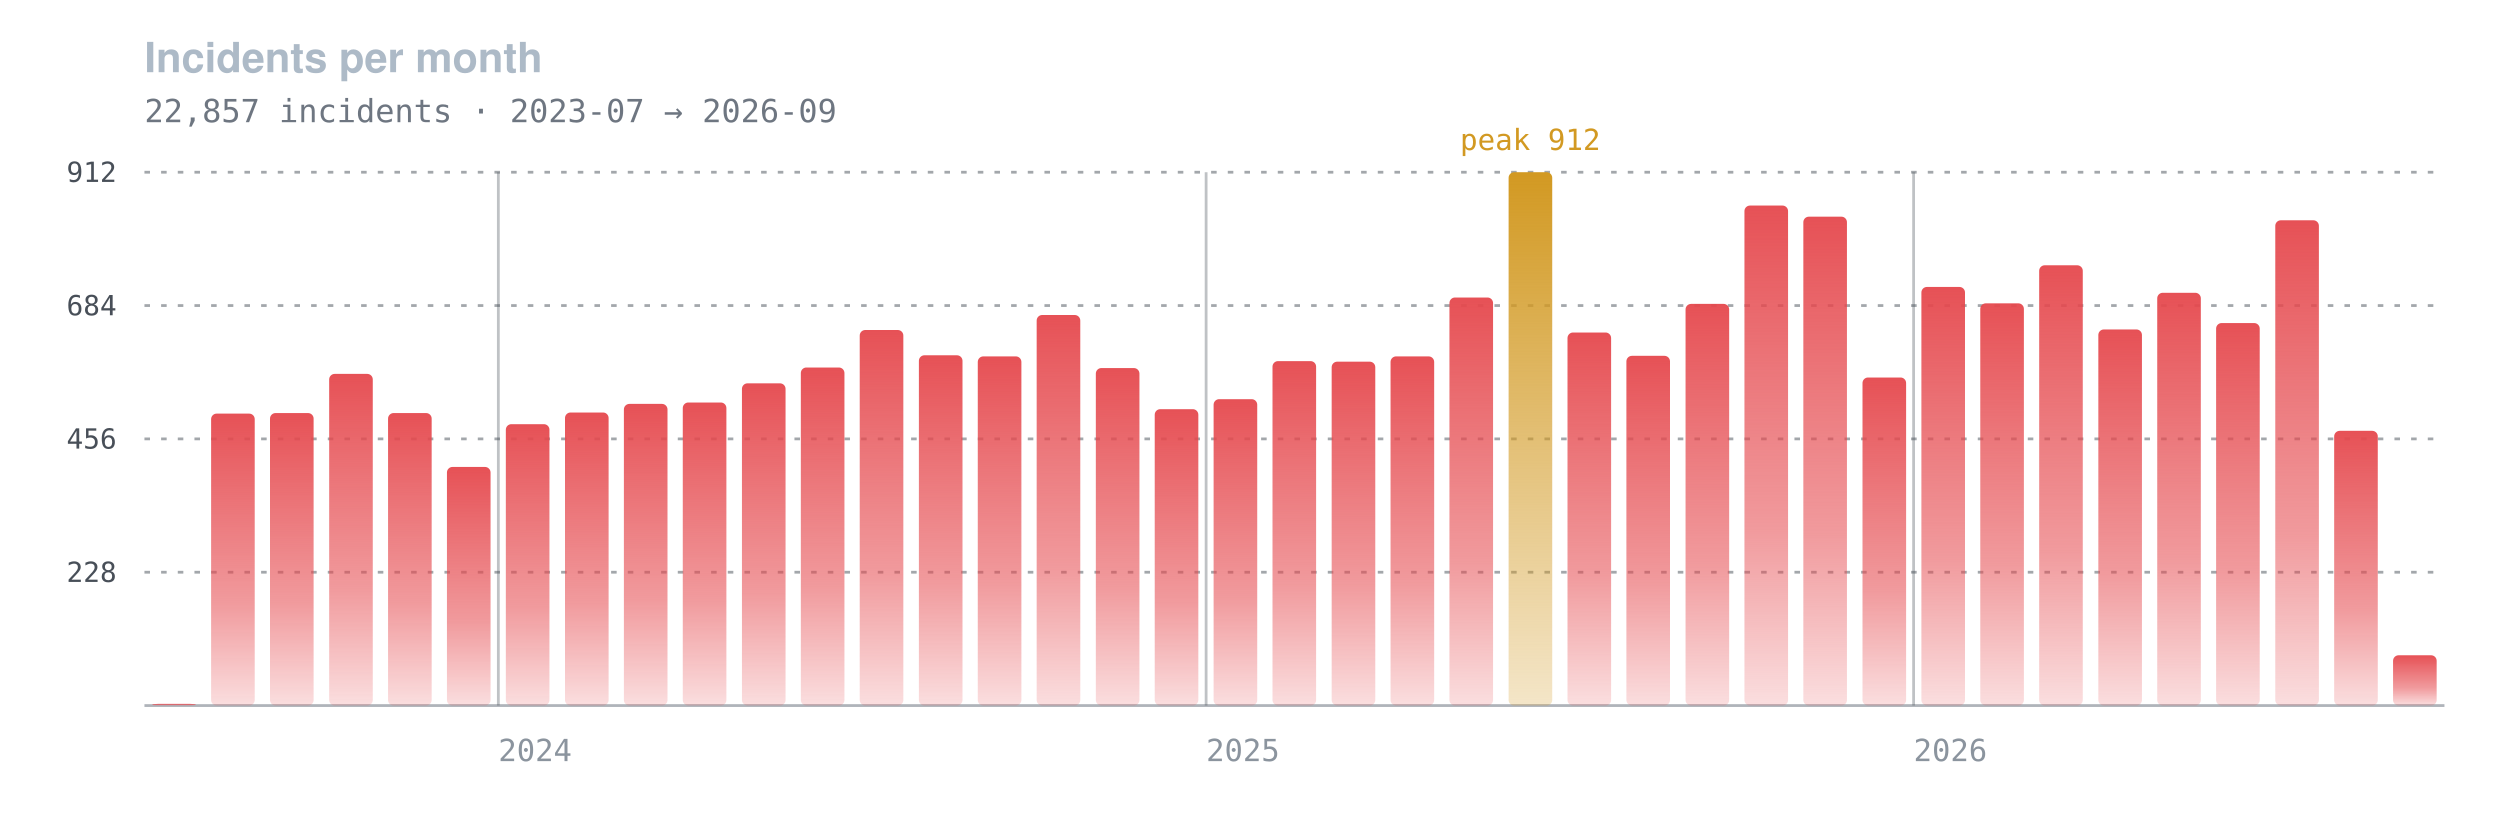
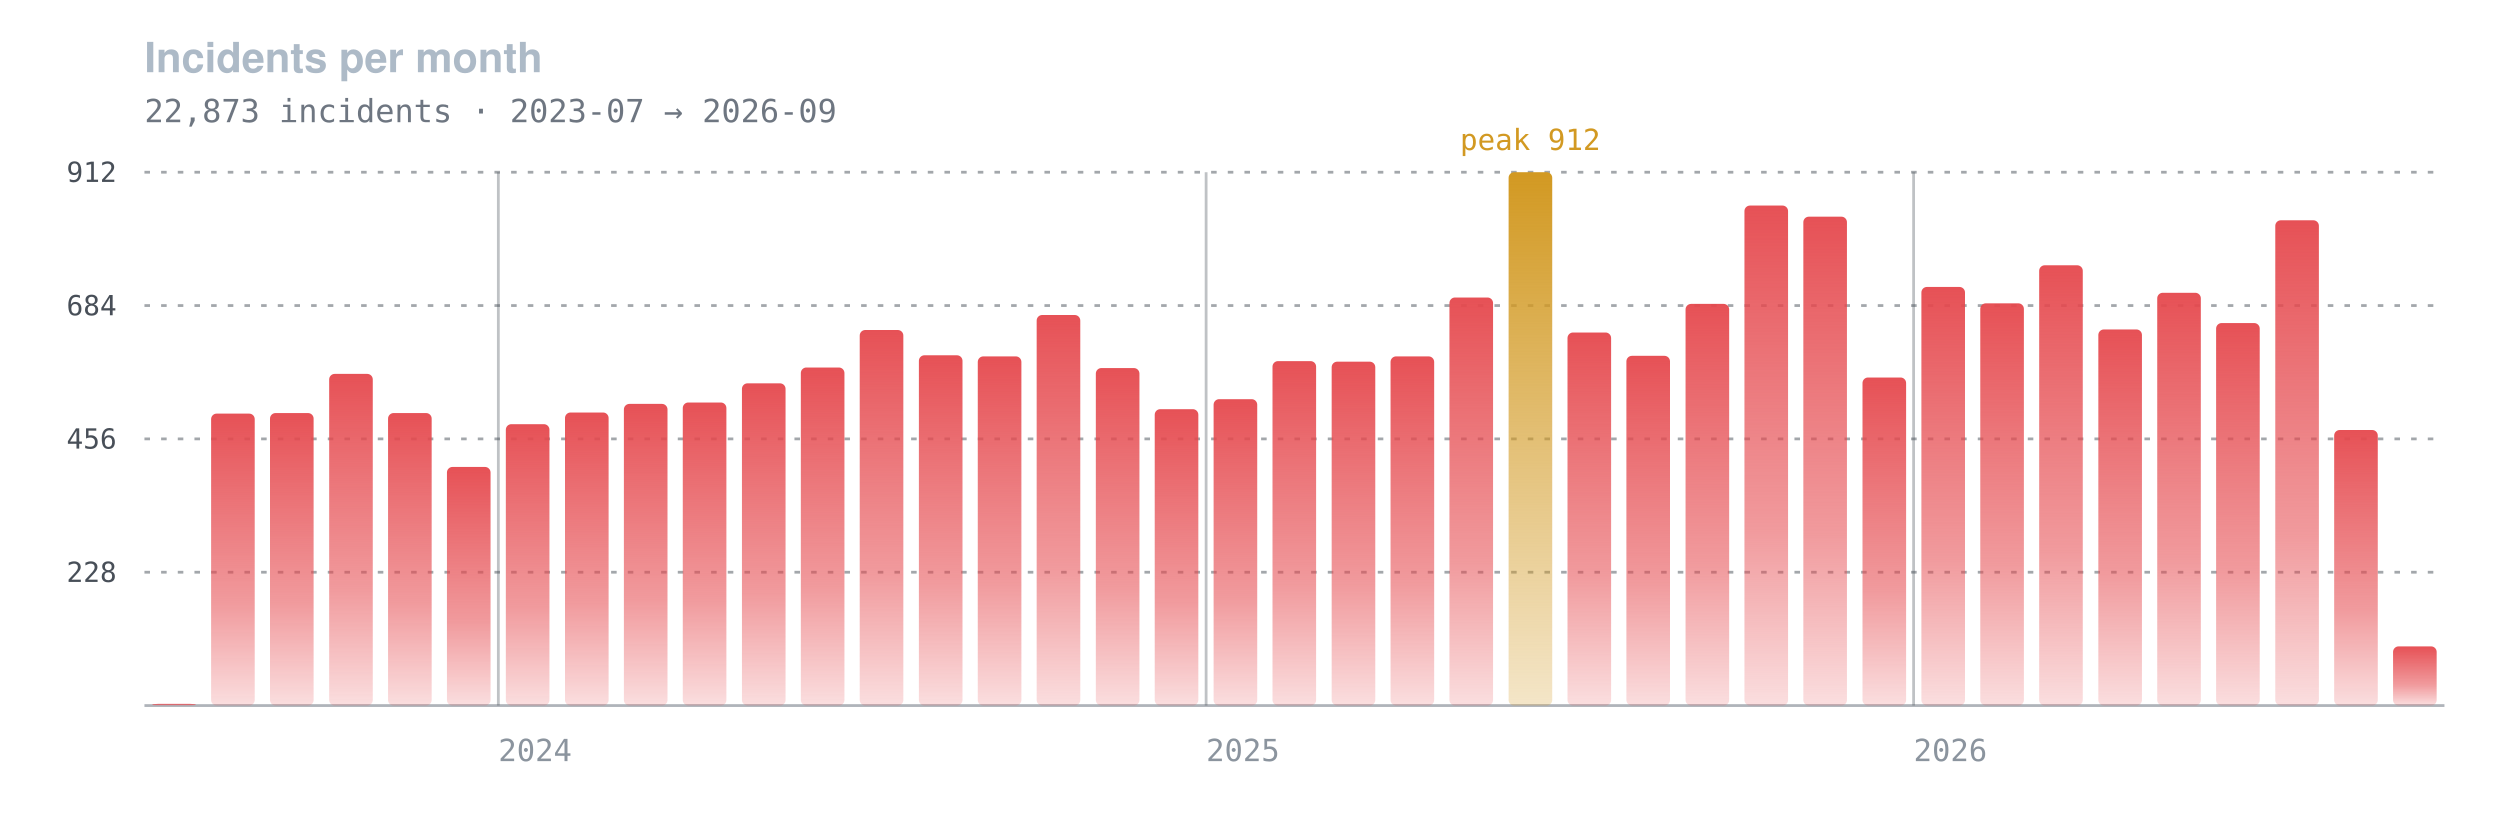
<svg xmlns="http://www.w3.org/2000/svg" viewBox="0 0 900 300" width="900" height="300" role="img">
  <defs>
    <linearGradient id="bg" x1="0" y1="0" x2="0" y2="1">
      <stop offset="0%" stop-color="#e5484d" stop-opacity="0.95" />
      <stop offset="65%" stop-color="#e5484d" stop-opacity="0.55" />
      <stop offset="100%" stop-color="#e5484d" stop-opacity="0.18" />
    </linearGradient>
    <linearGradient id="pk" x1="0" y1="0" x2="0" y2="1">
      <stop offset="0%" stop-color="#d29922" stop-opacity="1" />
      <stop offset="100%" stop-color="#d29922" stop-opacity="0.25" />
    </linearGradient>
  </defs>
  <text x="52" y="26" fill="#adbac7" font-size="15" font-family="-apple-system,BlinkMacSystemFont,Segoe UI,Helvetica,Arial,sans-serif" font-weight="600">Incidents per month</text>
-   <text x="52" y="44" fill="#6e7681" font-size="11.5" font-family="ui-monospace,SFMono-Regular,Menlo,Consolas,monospace">22,857 incidents · 2023-07 → 2026-09</text>
+   <text x="52" y="44" fill="#6e7681" font-size="11.5" font-family="ui-monospace,SFMono-Regular,Menlo,Consolas,monospace">22,873 incidents · 2023-07 → 2026-09</text>
  <line x1="52" y1="206.0" x2="880" y2="206.0" stroke="#484f58" stroke-width="1" stroke-dasharray="2 4" opacity="0.5" />
  <text x="42" y="209.5" fill="#484f58" font-size="10" font-family="ui-monospace,SFMono-Regular,Menlo,Consolas,monospace" text-anchor="end">228</text>
  <line x1="52" y1="158.0" x2="880" y2="158.0" stroke="#484f58" stroke-width="1" stroke-dasharray="2 4" opacity="0.5" />
  <text x="42" y="161.5" fill="#484f58" font-size="10" font-family="ui-monospace,SFMono-Regular,Menlo,Consolas,monospace" text-anchor="end">456</text>
  <line x1="52" y1="110.0" x2="880" y2="110.0" stroke="#484f58" stroke-width="1" stroke-dasharray="2 4" opacity="0.5" />
  <text x="42" y="113.5" fill="#484f58" font-size="10" font-family="ui-monospace,SFMono-Regular,Menlo,Consolas,monospace" text-anchor="end">684</text>
  <line x1="52" y1="62.0" x2="880" y2="62.0" stroke="#484f58" stroke-width="1" stroke-dasharray="2 4" opacity="0.5" />
  <text x="42" y="65.5" fill="#484f58" font-size="10" font-family="ui-monospace,SFMono-Regular,Menlo,Consolas,monospace" text-anchor="end">912</text>
  <line x1="52" y1="254" x2="880" y2="254" stroke="#6e7681" stroke-width="1" opacity="0.55" />
  <rect x="54.8" y="253.4" width="15.7" height="0.6" rx="2" fill="url(#bg)" />
  <rect x="76.0" y="148.9" width="15.7" height="105.1" rx="2" fill="url(#bg)" />
  <rect x="97.2" y="148.7" width="15.7" height="105.3" rx="2" fill="url(#bg)" />
  <rect x="118.5" y="134.6" width="15.7" height="119.4" rx="2" fill="url(#bg)" />
  <rect x="139.7" y="148.7" width="15.7" height="105.3" rx="2" fill="url(#bg)" />
  <rect x="160.9" y="168.1" width="15.7" height="85.9" rx="2" fill="url(#bg)" />
  <rect x="182.1" y="152.7" width="15.7" height="101.3" rx="2" fill="url(#bg)" />
  <line x1="179.4" y1="62" x2="179.4" y2="254" stroke="#484f58" stroke-width="1" opacity="0.35" />
  <text x="179.4" y="274" fill="#8b949e" font-size="11" font-family="ui-monospace,SFMono-Regular,Menlo,Consolas,monospace">2024</text>
  <rect x="203.4" y="148.5" width="15.7" height="105.5" rx="2" fill="url(#bg)" />
  <rect x="224.6" y="145.4" width="15.7" height="108.6" rx="2" fill="url(#bg)" />
  <rect x="245.8" y="144.9" width="15.7" height="109.1" rx="2" fill="url(#bg)" />
  <rect x="267.1" y="138.0" width="15.7" height="116.0" rx="2" fill="url(#bg)" />
  <rect x="288.3" y="132.3" width="15.7" height="121.7" rx="2" fill="url(#bg)" />
  <rect x="309.5" y="118.8" width="15.7" height="135.2" rx="2" fill="url(#bg)" />
  <rect x="330.8" y="127.9" width="15.7" height="126.1" rx="2" fill="url(#bg)" />
  <rect x="352.0" y="128.3" width="15.7" height="125.7" rx="2" fill="url(#bg)" />
  <rect x="373.2" y="113.4" width="15.7" height="140.6" rx="2" fill="url(#bg)" />
  <rect x="394.5" y="132.5" width="15.7" height="121.5" rx="2" fill="url(#bg)" />
  <rect x="415.7" y="147.3" width="15.7" height="106.7" rx="2" fill="url(#bg)" />
  <rect x="436.9" y="143.7" width="15.7" height="110.3" rx="2" fill="url(#bg)" />
  <line x1="434.2" y1="62" x2="434.2" y2="254" stroke="#484f58" stroke-width="1" opacity="0.35" />
  <text x="434.2" y="274" fill="#8b949e" font-size="11" font-family="ui-monospace,SFMono-Regular,Menlo,Consolas,monospace">2025</text>
  <rect x="458.1" y="130.0" width="15.7" height="124.0" rx="2" fill="url(#bg)" />
  <rect x="479.4" y="130.2" width="15.7" height="123.8" rx="2" fill="url(#bg)" />
  <rect x="500.6" y="128.3" width="15.7" height="125.7" rx="2" fill="url(#bg)" />
  <rect x="521.8" y="107.1" width="15.7" height="146.9" rx="2" fill="url(#bg)" />
  <rect x="543.1" y="62.0" width="15.7" height="192.0" rx="2" fill="url(#pk)" />
  <rect x="564.3" y="119.7" width="15.7" height="134.3" rx="2" fill="url(#bg)" />
  <rect x="585.5" y="128.1" width="15.7" height="125.9" rx="2" fill="url(#bg)" />
  <rect x="606.8" y="109.4" width="15.7" height="144.6" rx="2" fill="url(#bg)" />
  <rect x="628.0" y="74.0" width="15.7" height="180.0" rx="2" fill="url(#bg)" />
  <rect x="649.2" y="78.0" width="15.7" height="176.0" rx="2" fill="url(#bg)" />
  <rect x="670.5" y="135.9" width="15.7" height="118.1" rx="2" fill="url(#bg)" />
  <rect x="691.7" y="103.3" width="15.7" height="150.7" rx="2" fill="url(#bg)" />
  <line x1="688.9" y1="62" x2="688.9" y2="254" stroke="#484f58" stroke-width="1" opacity="0.35" />
  <text x="688.9" y="274" fill="#8b949e" font-size="11" font-family="ui-monospace,SFMono-Regular,Menlo,Consolas,monospace">2026</text>
  <rect x="712.9" y="109.2" width="15.7" height="144.8" rx="2" fill="url(#bg)" />
  <rect x="734.1" y="95.5" width="15.7" height="158.5" rx="2" fill="url(#bg)" />
  <rect x="755.4" y="118.6" width="15.7" height="135.4" rx="2" fill="url(#bg)" />
  <rect x="776.6" y="105.4" width="15.7" height="148.6" rx="2" fill="url(#bg)" />
  <rect x="797.8" y="116.3" width="15.7" height="137.7" rx="2" fill="url(#bg)" />
  <rect x="819.1" y="79.3" width="15.7" height="174.7" rx="2" fill="url(#bg)" />
-   <rect x="840.3" y="155.1" width="15.7" height="98.9" rx="2" fill="url(#bg)" />
-   <rect x="861.5" y="235.9" width="15.7" height="18.1" rx="2" fill="url(#bg)" />
+   <rect x="840.3" y="154.8" width="15.7" height="99.2" rx="2" fill="url(#bg)" />
+   <rect x="861.5" y="232.7" width="15.7" height="21.3" rx="2" fill="url(#bg)" />
  <text x="550.9" y="54.0" fill="#d29922" font-size="10.5" font-family="ui-monospace,SFMono-Regular,Menlo,Consolas,monospace" text-anchor="middle">peak 912</text>
</svg>
